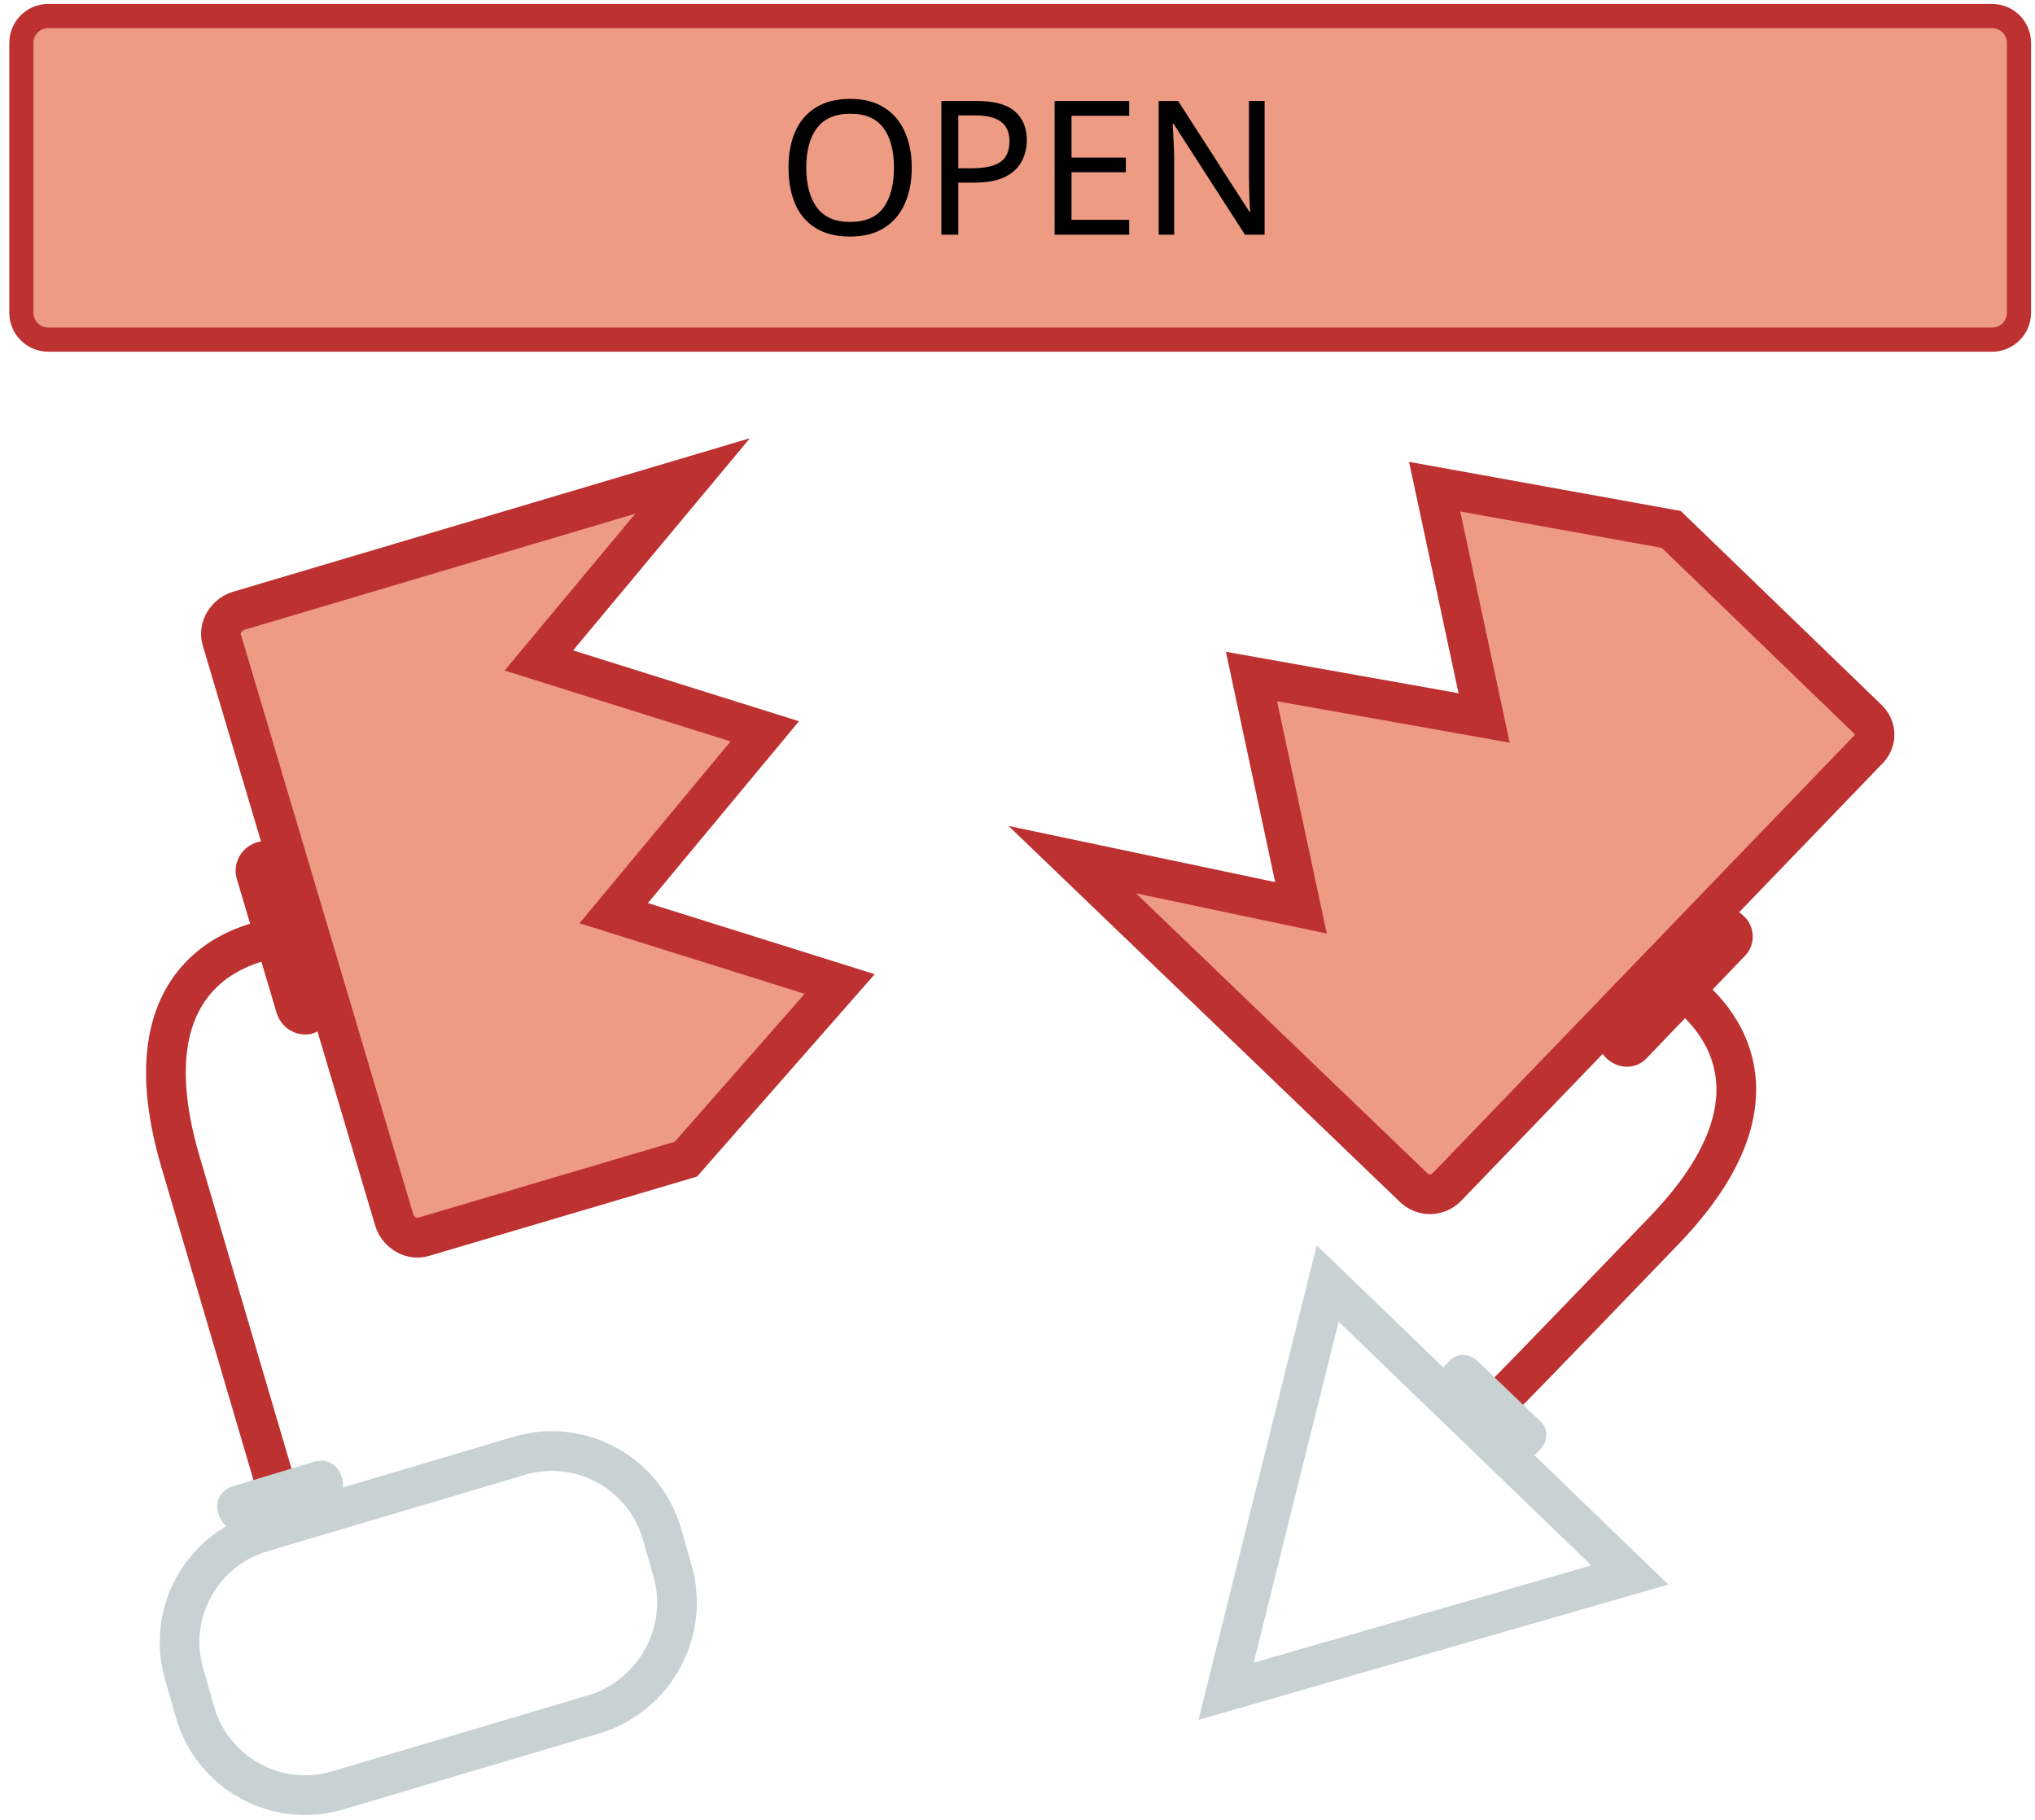
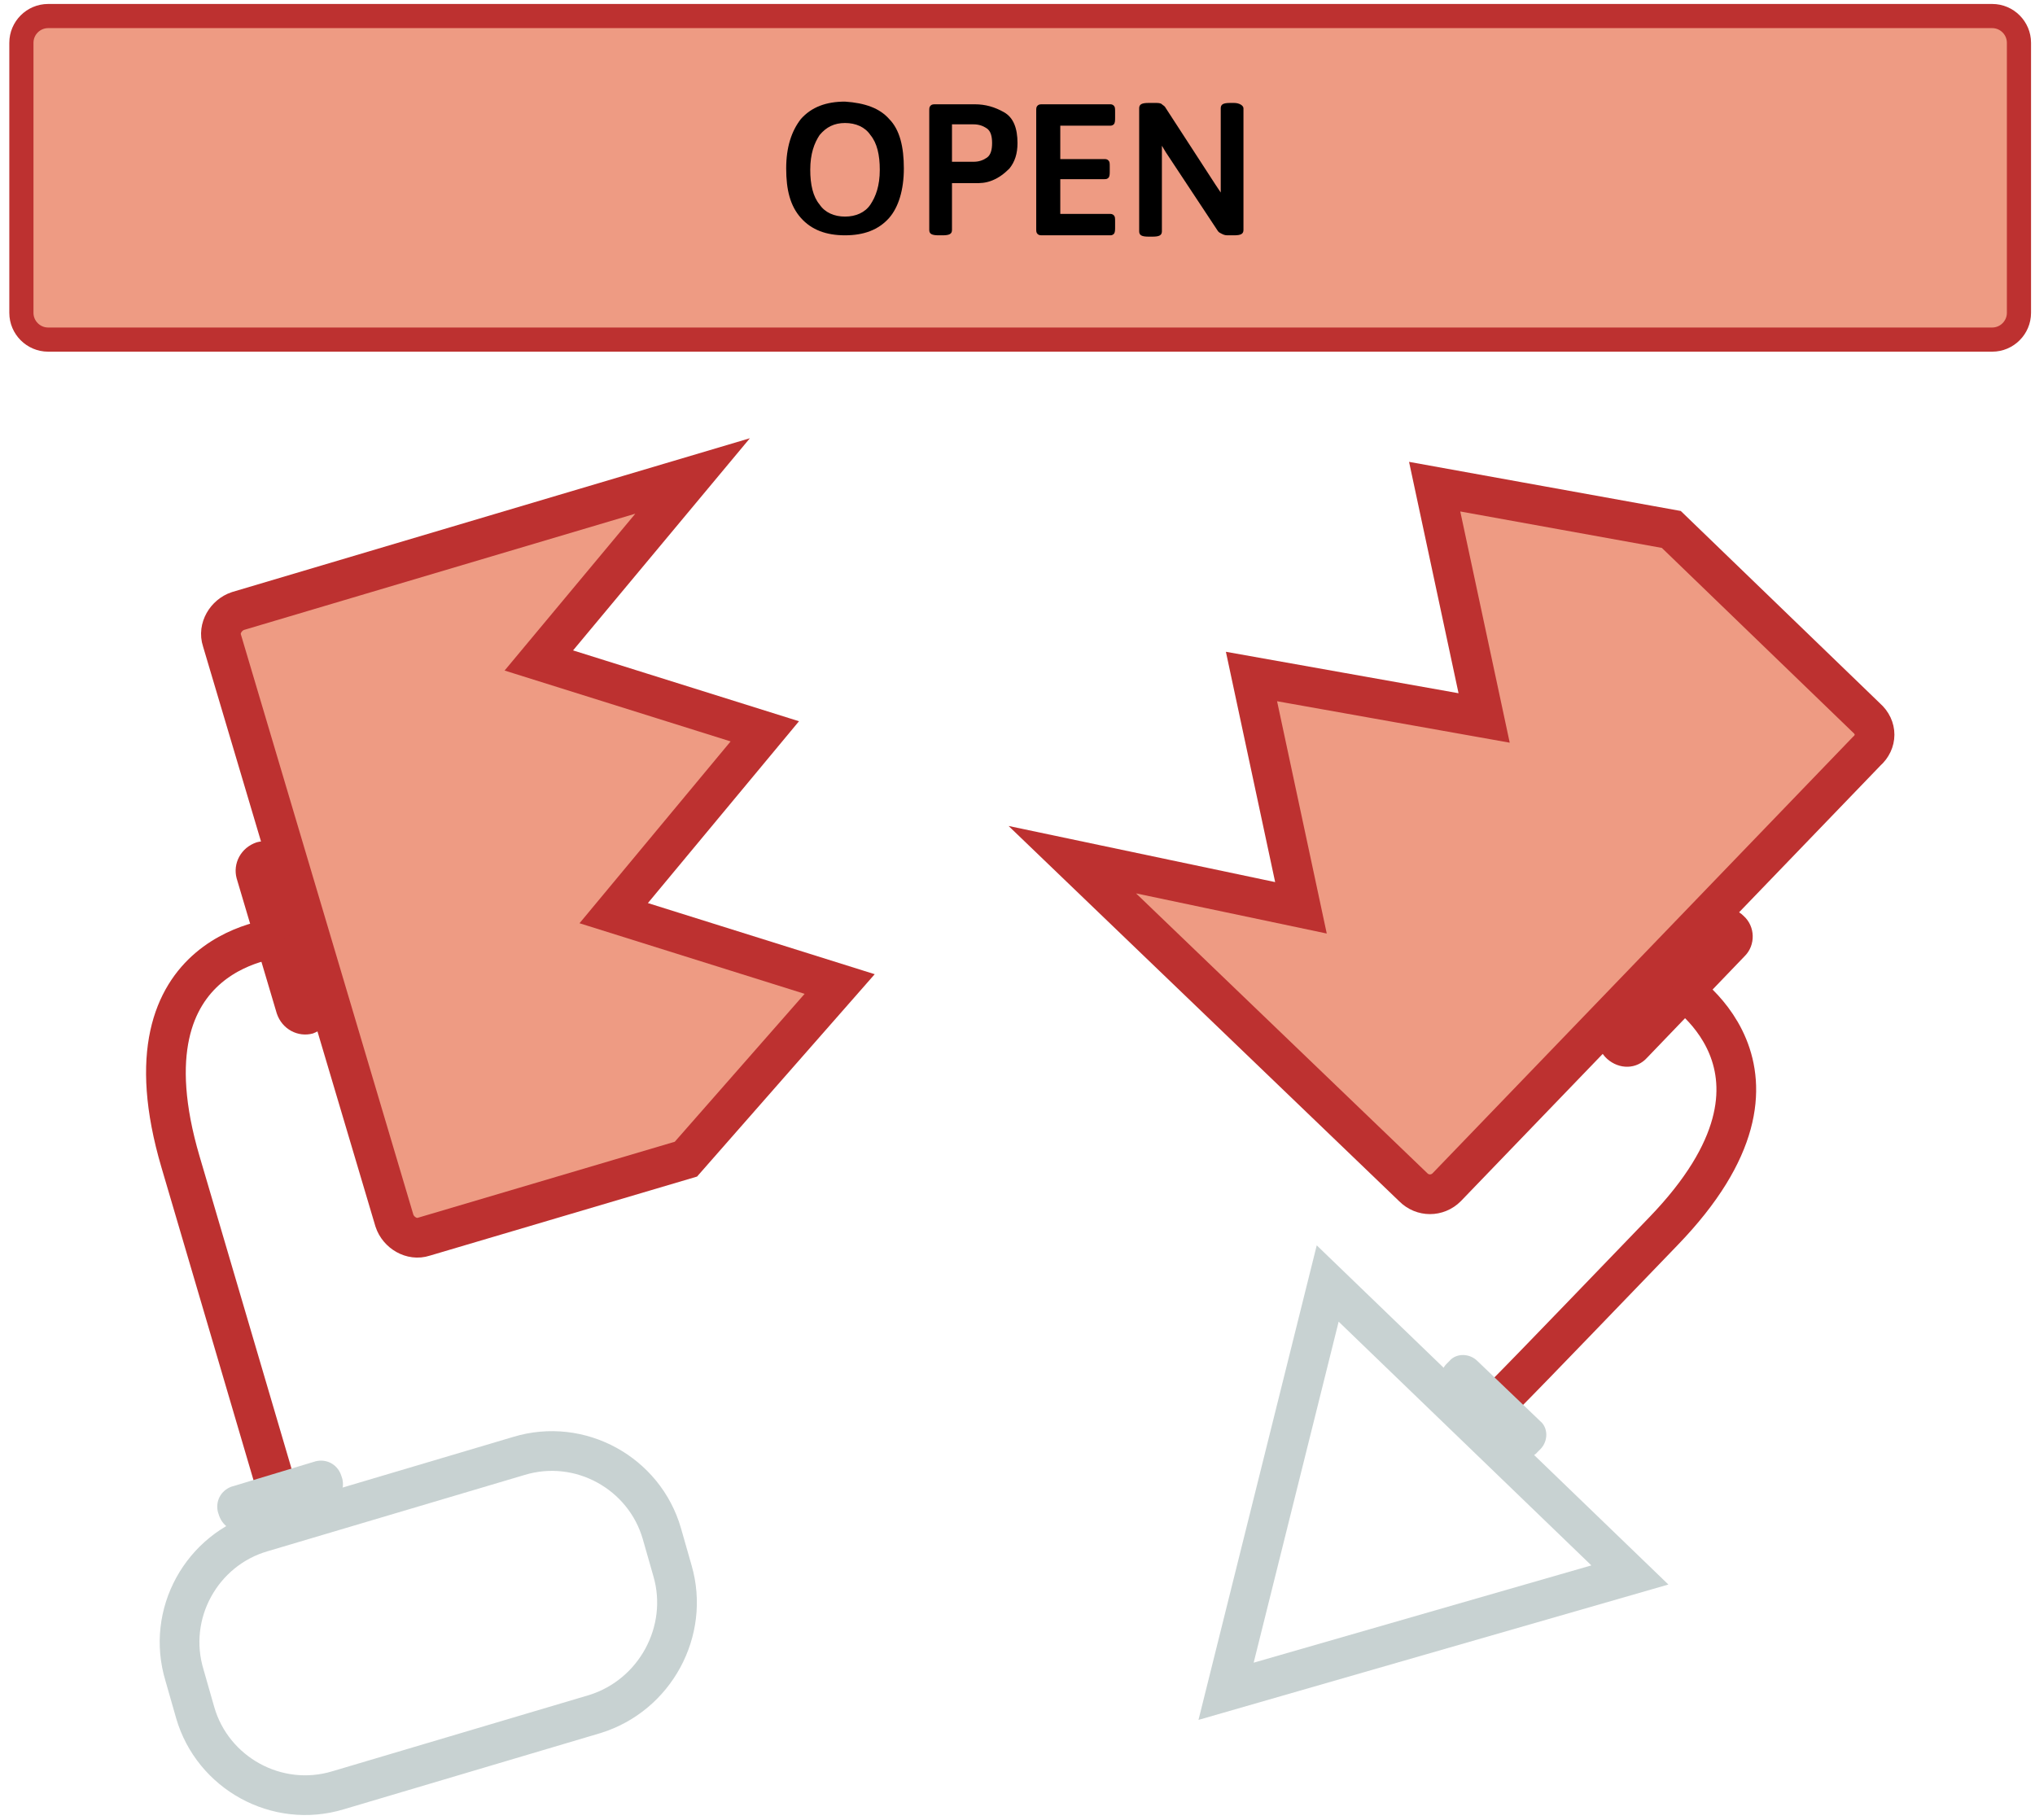
<svg xmlns="http://www.w3.org/2000/svg" version="1.1" id="Layer_1" x="0px" y="0px" width="152.2px" height="136.1px" viewBox="0 0 152.2 136.1" style="enable-background:new 0 0 152.2 136.1;" xml:space="preserve">
  <style type="text/css">
	.st0{fill:#D1EE83;stroke:#97BD30;stroke-width:2.5;stroke-miterlimit:10;}
	.st1{fill:#D1EE83;stroke:#97BD30;stroke-width:4;stroke-miterlimit:10;}
	.st2{fill:#97BD30;}
	.st3{fill:none;stroke:#97BD30;stroke-width:4;stroke-miterlimit:10;}
	.st4{fill:none;stroke:#C8D2D2;stroke-width:4;stroke-miterlimit:10;}
	.st5{fill:#C8D2D2;}
	.st6{fill:#D1EE83;stroke:#97BD30;stroke-width:3.499;stroke-miterlimit:10;}
	.st7{fill:#D1EE83;stroke:#97BD30;stroke-width:5.681;stroke-miterlimit:10;}
	.st8{fill:none;stroke:#97BD30;stroke-width:4.871;stroke-miterlimit:10;}
	.st9{fill:none;stroke:#C8D2D2;stroke-width:4.808;stroke-miterlimit:10;}
	.st10{fill:none;stroke:#C8D2D2;stroke-width:3.242;stroke-miterlimit:10;}
	.st11{fill:none;stroke:#97BD30;stroke-width:2.5;stroke-miterlimit:10;}
	.st12{fill:#EE9B83;stroke:#BD3130;stroke-width:2.5;stroke-miterlimit:10;}
	.st13{fill:#BD3130;}
	.st14{fill:none;stroke:#BD3130;stroke-width:4;stroke-miterlimit:10;}
	.st15{fill:#EE9B83;stroke:#BD3130;stroke-width:4;stroke-miterlimit:10;}
	.st16{fill:none;stroke:#97BD30;stroke-width:3;stroke-miterlimit:10;}
	.st17{fill:#FF990D;}
	.st18{fill:none;stroke:#BD3130;stroke-width:2.404;stroke-miterlimit:10;}
	.st19{fill:none;stroke:#C8D2D2;stroke-width:2.404;stroke-miterlimit:10;}
	.st20{fill:#EE9B83;stroke:#BD3130;stroke-width:2.404;stroke-miterlimit:10;}
	.st21{fill:#D1EE83;stroke:#97BD30;stroke-width:1.807;stroke-miterlimit:10;}
	.st22{fill:#D1EE83;stroke:#97BD30;stroke-width:3;stroke-miterlimit:10;}
	.st23{fill:none;stroke:#C8D2D2;stroke-width:3;stroke-miterlimit:10;}
	.st24{fill:#D1EE83;stroke:#97BD30;stroke-width:2.661;stroke-miterlimit:10;}
	.st25{fill:none;stroke:#BD3130;stroke-width:2.661;stroke-miterlimit:10;}
	.st26{fill:none;stroke:#97BD30;stroke-width:2.661;stroke-miterlimit:10;}
	.st27{fill:#EE9B83;stroke:#BD3130;stroke-width:2.661;stroke-miterlimit:10;}
	.st28{fill:none;stroke:#C8D2D2;stroke-width:2.661;stroke-miterlimit:10;}
	.st29{fill:#EE9B83;stroke:#BD3130;stroke-width:1.807;stroke-miterlimit:10;}
- 	.st30{font-family:'Asap-Medium';}
- 	.st31{font-size:14px;}
- 	.st32{fill:none;stroke:#97BD30;stroke-width:1.807;stroke-miterlimit:10;}
- 	.st33{fill:none;stroke:#BD3130;stroke-width:2.97;stroke-miterlimit:10;}
- 	.st34{fill:none;stroke:#C8D2D2;stroke-width:2.97;stroke-miterlimit:10;}
- 	.st35{fill:#EE9B83;stroke:#BD3130;stroke-width:2.97;stroke-miterlimit:10;}
- 	.st36{fill:none;stroke:#BD3130;stroke-width:3;stroke-miterlimit:10;}
- 	.st37{fill:#EE9B83;stroke:#BD3130;stroke-width:3;stroke-miterlimit:10;}
- 	.st38{fill:none;stroke:#BD3130;stroke-width:2.61;stroke-miterlimit:10;}
- 	.st39{fill:none;stroke:#C8D2D2;stroke-width:2.61;stroke-miterlimit:10;}
- 	.st40{fill:#EE9B83;stroke:#BD3130;stroke-width:2.61;stroke-miterlimit:10;}
- 	.st41{fill:none;stroke:#97BD30;stroke-width:2.636;stroke-miterlimit:10;}
- 	.st42{fill:none;stroke:#97BD30;stroke-width:1.807;stroke-miterlimit:10;}
+ 	.st30{fill:none;stroke:#97BD30;stroke-width:1.807;stroke-miterlimit:10;}
+ 	.st31{fill:none;stroke:#BD3130;stroke-width:2.97;stroke-miterlimit:10;}
+ 	.st32{fill:none;stroke:#C8D2D2;stroke-width:2.97;stroke-miterlimit:10;}
+ 	.st33{fill:#EE9B83;stroke:#BD3130;stroke-width:2.97;stroke-miterlimit:10;}
+ 	.st34{fill:none;stroke:#BD3130;stroke-width:3;stroke-miterlimit:10;}
+ 	.st35{fill:#EE9B83;stroke:#BD3130;stroke-width:3;stroke-miterlimit:10;}
+ 	.st36{fill:none;stroke:#BD3130;stroke-width:2.61;stroke-miterlimit:10;}
+ 	.st37{fill:none;stroke:#C8D2D2;stroke-width:2.61;stroke-miterlimit:10;}
+ 	.st38{fill:#EE9B83;stroke:#BD3130;stroke-width:2.61;stroke-miterlimit:10;}
+ 	.st39{fill:none;stroke:#97BD30;stroke-width:2.636;stroke-miterlimit:10;}
+ 	.st40{fill:none;stroke:#97BD30;stroke-width:1.807;stroke-miterlimit:10;}
</style>
  <path class="st29" d="M149,25.4H3.6c-1.1,0-2-0.9-2-2V3.2c0-1.1,0.9-2,2-2H149c1.1,0,2,0.9,2,2v20.2C151,24.5,150.1,25.4,149,25.4z" />
-   <text transform="matrix(1 0 0 1 58.1131 17.5528)" class="st30 st31">OPEN</text>
+   <g>
+     <path d="M66.5,8.9c0.8,0.8,1.1,2.1,1.1,3.7s-0.4,2.9-1.1,3.7c-0.8,0.9-1.9,1.3-3.3,1.3c-1.4,0-2.5-0.4-3.3-1.3   c-0.8-0.9-1.1-2.1-1.1-3.7c0-1.6,0.4-2.8,1.1-3.7c0.8-0.9,1.9-1.3,3.3-1.3C64.7,7.7,65.8,8.1,66.5,8.9z M61.3,10.1   c-0.4,0.6-0.7,1.4-0.7,2.6c0,1.1,0.2,2,0.7,2.6c0.4,0.6,1.1,0.9,1.9,0.9c0.8,0,1.5-0.3,1.9-0.9c0.4-0.6,0.7-1.4,0.7-2.6   c0-1.1-0.2-2-0.7-2.6c-0.4-0.6-1.1-0.9-1.9-0.9C62.4,9.2,61.8,9.5,61.3,10.1z" />
+     <path d="M75.1,8.4c0.7,0.4,1,1.2,1,2.3c0,0.8-0.2,1.4-0.6,1.9c-0.4,0.4-0.8,0.7-1.3,0.9c-0.5,0.2-0.9,0.2-1.3,0.2h-1.7v3.5   c0,0.3-0.2,0.4-0.7,0.4h-0.3c-0.5,0-0.7-0.1-0.7-0.4V8.3c0-0.2,0-0.3,0.1-0.4s0.2-0.1,0.4-0.1h2.9C73.7,7.8,74.4,8,75.1,8.4z    M71.2,9.3v2.8h1.6c0.4,0,0.7-0.1,1-0.3c0.3-0.2,0.4-0.6,0.4-1.1c0-0.5-0.1-0.9-0.4-1.1s-0.6-0.3-1-0.3H71.2z" />
+     <path d="M83.3,7.9c0.1,0.1,0.1,0.2,0.1,0.5v0.4c0,0.2,0,0.4-0.1,0.5c-0.1,0.1-0.2,0.1-0.3,0.1h-3.7v2.5h3.3c0.1,0,0.2,0,0.3,0.1   c0.1,0.1,0.1,0.2,0.1,0.5v0.3c0,0.2,0,0.4-0.1,0.5c-0.1,0.1-0.2,0.1-0.3,0.1h-3.3V16H83c0.1,0,0.2,0,0.3,0.1   c0.1,0.1,0.1,0.2,0.1,0.5V17c0,0.2,0,0.4-0.1,0.5s-0.2,0.1-0.3,0.1h-5c-0.2,0-0.3,0-0.4-0.1c-0.1-0.1-0.1-0.2-0.1-0.4V8.3   c0-0.2,0-0.3,0.1-0.4s0.2-0.1,0.4-0.1h5C83.1,7.8,83.2,7.8,83.3,7.9z" />
+     <path d="M93,8.1v9.1c0,0.3-0.2,0.4-0.7,0.4h-0.4c-0.2,0-0.3,0-0.5-0.1s-0.2-0.1-0.3-0.2l-3.9-5.9l-0.3-0.5v6.4   c0,0.3-0.2,0.4-0.7,0.4h-0.3c-0.5,0-0.7-0.1-0.7-0.4V8.1c0-0.3,0.2-0.4,0.7-0.4h0.5c0.2,0,0.4,0,0.5,0.1s0.2,0.1,0.3,0.3l3.7,5.7   l0.4,0.6V8.1c0-0.3,0.2-0.4,0.7-0.4h0.3C92.7,7.7,93,7.9,93,8.1z" />
+   </g>
  <path class="st13" d="M23.4,77.3L23.4,77.3c-1.1,0.3-2.3-0.3-2.7-1.5l-3-10.1c-0.3-1.1,0.3-2.3,1.5-2.7l0,0c1.1-0.3,2.3,0.3,2.7,1.5  l3,10.1C25.2,75.7,24.5,76.9,23.4,77.3z" />
-   <path class="st33" d="M21.3,70.1c0,0-12.6,0.5-7.8,16.8s7.3,24.8,7.3,24.8" />
-   <path class="st34" d="M44.5,128.2l-19.2,5.7c-4.6,1.4-9.4-1.3-10.7-5.8l-0.8-2.8c-1.4-4.6,1.3-9.4,5.8-10.7l19.2-5.7  c4.6-1.4,9.4,1.3,10.7,5.8l0.8,2.8C51.6,122,49,126.8,44.5,128.2z" />
+   <path class="st31" d="M21.3,70.1c0,0-12.6,0.5-7.8,16.8s7.3,24.8,7.3,24.8" />
+   <path class="st32" d="M44.5,128.2l-19.2,5.7c-4.6,1.4-9.4-1.3-10.7-5.8l-0.8-2.8c-1.4-4.6,1.3-9.4,5.8-10.7l19.2-5.7  c4.6-1.4,9.4,1.3,10.7,5.8l0.8,2.8C51.6,122,49,126.8,44.5,128.2z" />
  <path class="st5" d="M16.4,113.4l-0.1-0.3c-0.2-0.8,0.2-1.6,1-1.9l6.3-1.9c0.8-0.2,1.6,0.2,1.9,1l0.1,0.3c0.2,0.8-0.2,1.6-1,1.9  l-6.3,1.9C17.5,114.7,16.7,114.2,16.4,113.4z" />
-   <path class="st35" d="M45.9,68.3l11.3-13.6l-16.9-5.3l11.5-13.8l-34,10.1c-0.9,0.3-1.5,1.3-1.2,2.2l12.9,43.4  c0.3,0.9,1.3,1.5,2.2,1.2l19.6-5.8l11.5-13.1L45.9,68.3z" />
+   <path class="st33" d="M45.9,68.3l11.3-13.6l-16.9-5.3l11.5-13.8l-34,10.1c-0.9,0.3-1.5,1.3-1.2,2.2l12.9,43.4  c0.3,0.9,1.3,1.5,2.2,1.2l19.6-5.8l11.5-13.1L45.9,68.3z" />
  <path class="st13" d="M120.2,79.2L120.2,79.2c-0.9-0.8-0.9-2.2-0.1-3l7.3-7.6c0.8-0.9,2.2-0.9,3-0.1v0c0.9,0.8,0.9,2.2,0.1,3  l-7.3,7.6C122.4,80,121.1,80,120.2,79.2z" />
-   <path class="st33" d="M125.2,73.6c0,0,11,6.3-0.8,18.5c-3,3.1-9.8,10.2-12.1,12.5" />
-   <polygon class="st34" points="99.3,96 91.7,126.5 121.9,117.8 " />
+   <path class="st31" d="M125.2,73.6c0,0,11,6.3-0.8,18.5c-3,3.1-9.8,10.2-12.1,12.5" />
+   <polygon class="st32" points="99.3,96 91.7,126.5 121.9,117.8 " />
  <path class="st5" d="M115,108.6l0.2-0.2c0.6-0.6,0.6-1.6,0-2.1l-4.7-4.5c-0.6-0.6-1.6-0.6-2.1,0l-0.2,0.2c-0.6,0.6-0.6,1.6,0,2.1  l4.7,4.5C113.5,109.2,114.5,109.2,115,108.6z" />
-   <path class="st35" d="M139.6,53.7L125,39.6l-17.7-3.2l3.7,17.3l-17.4-3.1l3.7,17.3l-17.1-3.6l25.5,24.5c0.7,0.7,1.8,0.7,2.5,0  l31.4-32.6C140.4,55.5,140.4,54.4,139.6,53.7z" />
+   <path class="st33" d="M139.6,53.7L125,39.6l-17.7-3.2l3.7,17.3l-17.4-3.1l3.7,17.3l-17.1-3.6l25.5,24.5c0.7,0.7,1.8,0.7,2.5,0  l31.4-32.6C140.4,55.5,140.4,54.4,139.6,53.7z" />
</svg>
